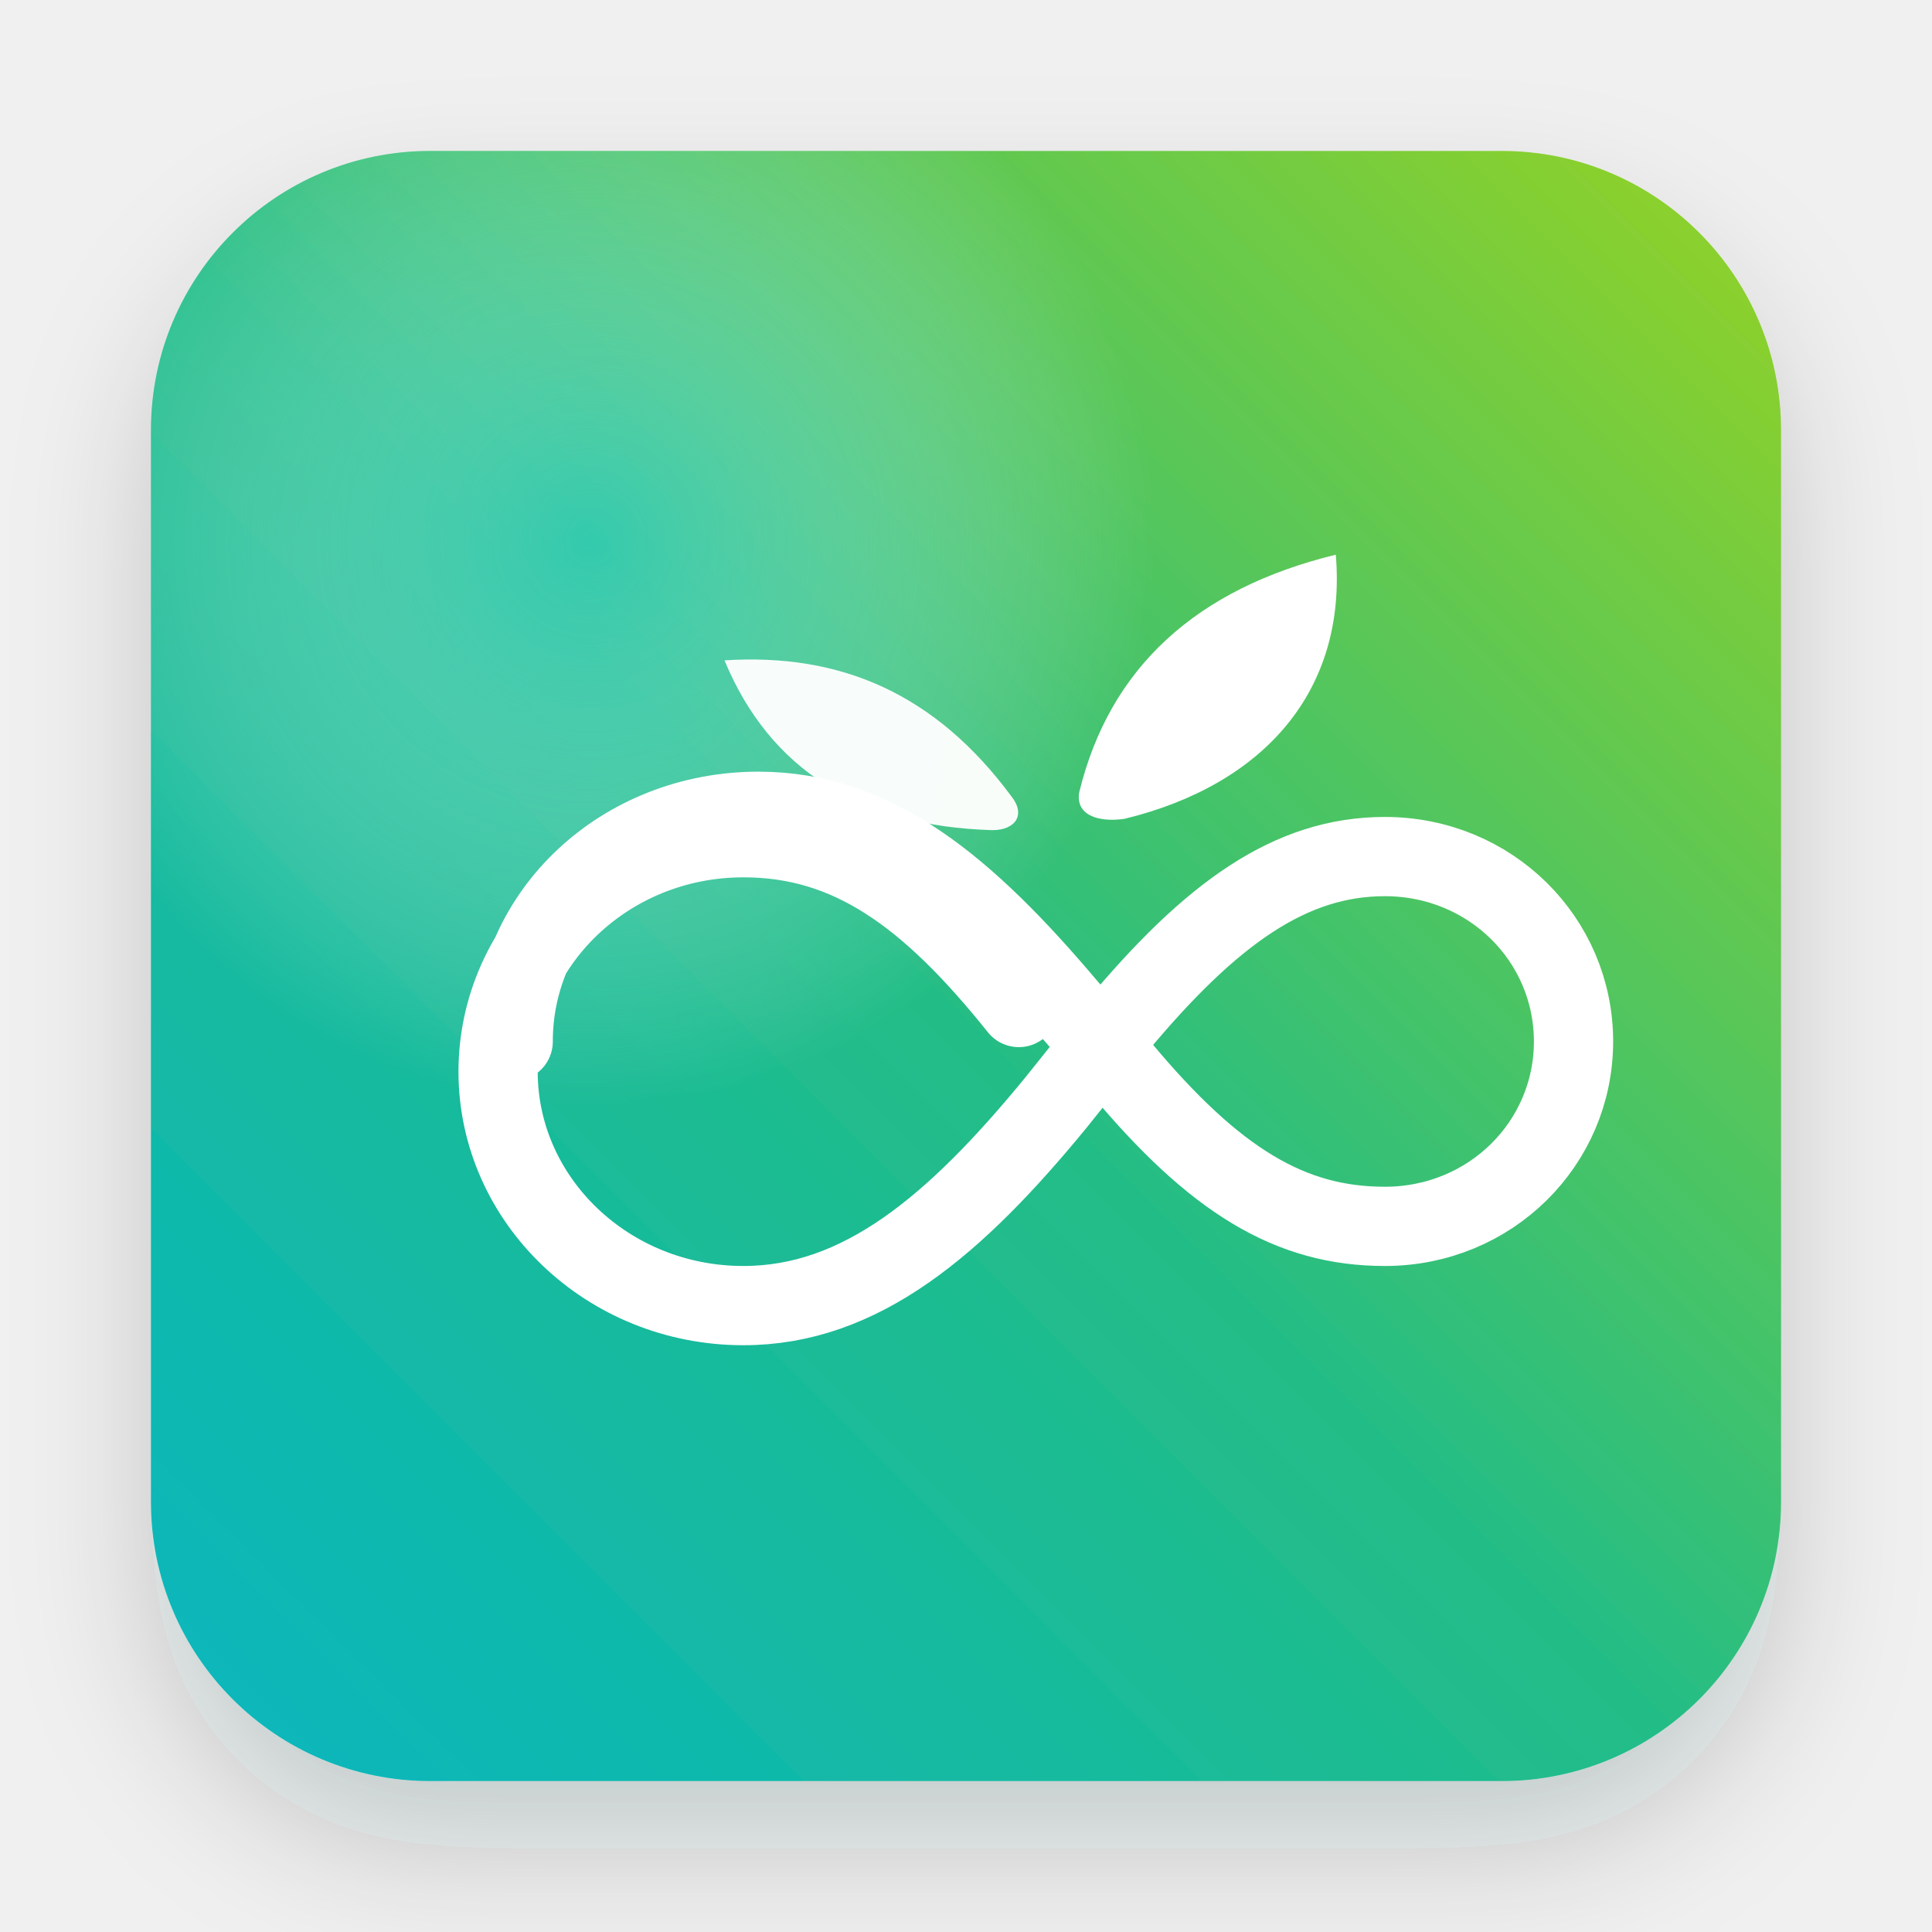
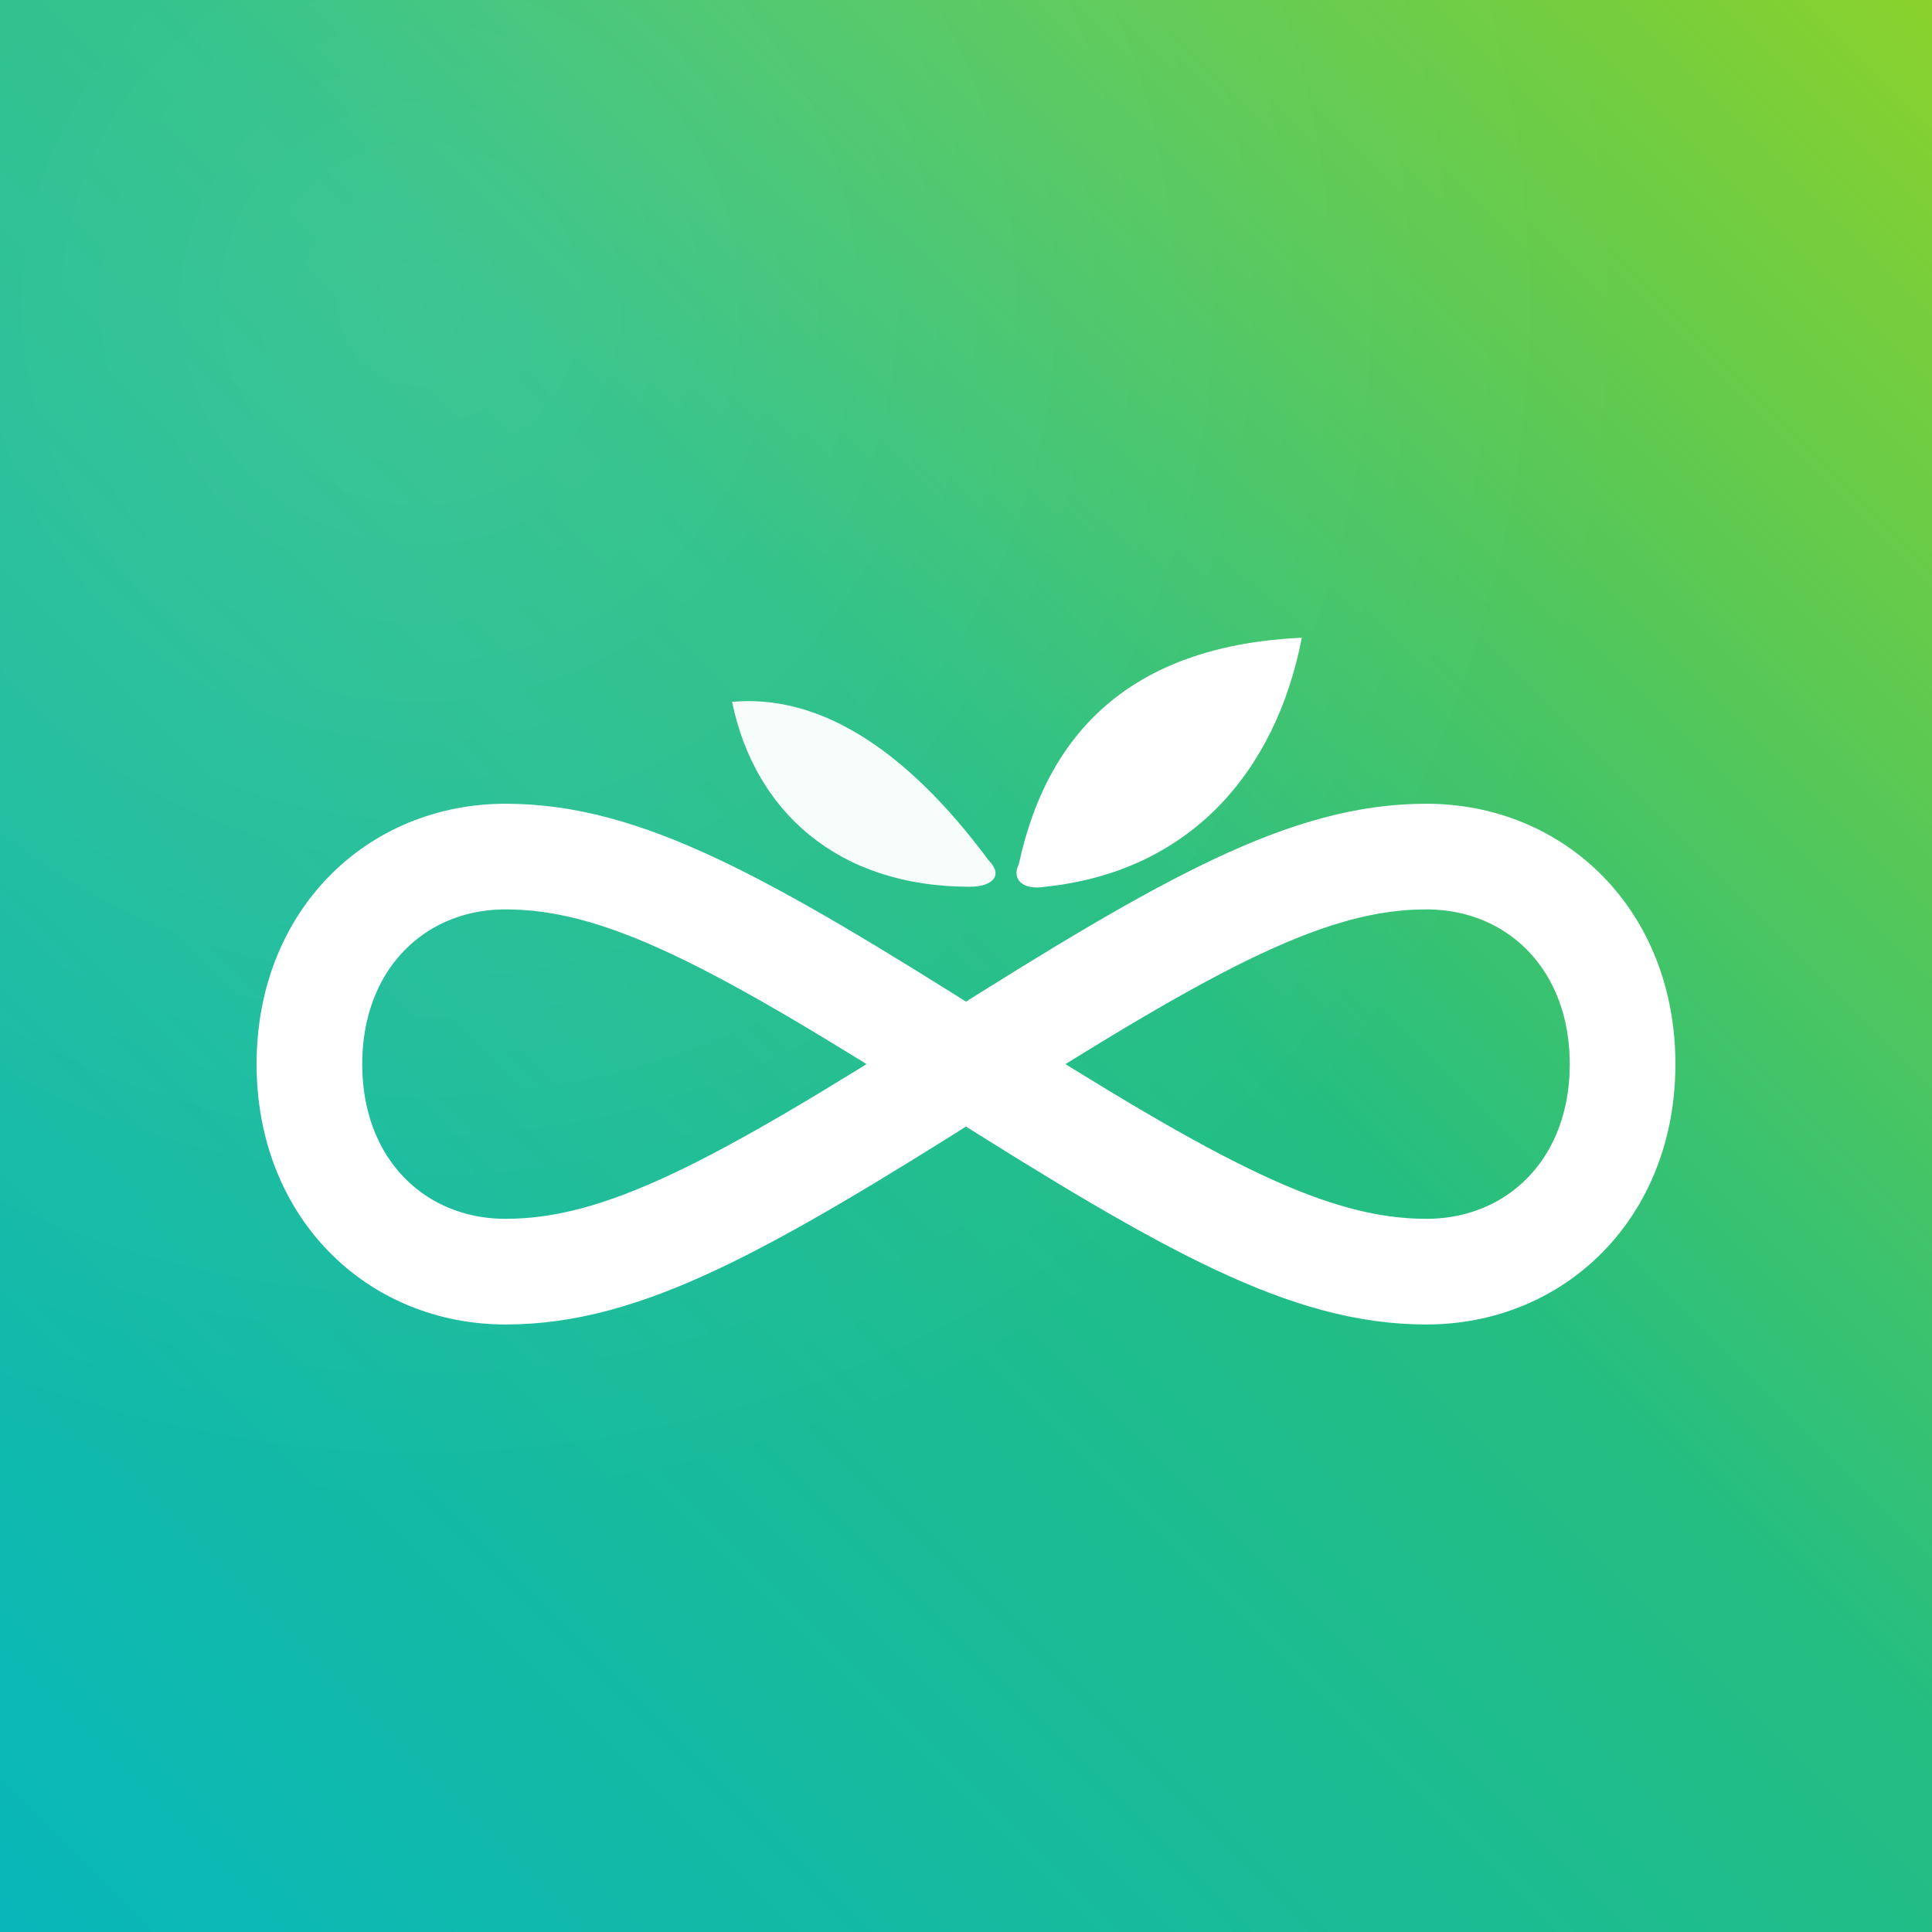
<svg xmlns="http://www.w3.org/2000/svg" viewBox="0 0 512 512" role="img" aria-label="LinkNest icon">
  <defs>
-     <linearGradient id="bg" x1="64" y1="448" x2="448" y2="64" gradientUnits="userSpaceOnUse">
+     <linearGradient id="bg" x1="0" y1="512" x2="512" y2="0" gradientUnits="userSpaceOnUse">
      <stop offset="0" stop-color="#08b7ba" />
-       <stop offset="0.48" stop-color="#24bd86" />
-       <stop offset="1" stop-color="#8ad02d" />
+       <stop offset="0.55" stop-color="#24be82" />
+       <stop offset="1" stop-color="#8ad22c" />
    </linearGradient>
-     <radialGradient id="glow" cx="27%" cy="24%" r="72%">
-       <stop offset="0" stop-color="#38d0c5" stop-opacity="0.65" />
-       <stop offset="0.48" stop-color="#ffffff" stop-opacity="0" />
+     <radialGradient id="glow" cx="22%" cy="16%" r="62%">
+       <stop offset="0" stop-color="#ffffff" stop-opacity="0.12" />
+       <stop offset="1" stop-color="#ffffff" stop-opacity="0" />
    </radialGradient>
-     <filter id="softShadow" x="-20%" y="-20%" width="140%" height="150%">
-       <feDropShadow dx="0" dy="18" stdDeviation="18" flood-color="#0f2230" flood-opacity="0.18" />
-     </filter>
  </defs>
-   <rect x="40" y="40" width="432" height="432" rx="74" fill="url(#bg)" filter="url(#softShadow)" />
-   <rect x="40" y="40" width="432" height="432" rx="74" fill="url(#glow)" />
-   <path d="M136 276c0-34 29-61 65-61 31 0 55 20 82 52l14 16c25 30 45 42 70 42 28 0 50-22 50-49s-22-49-50-49c-25 0-46 15-71 45l-16 20c-27 33-52 54-83 54-36 0-65-28-65-62s29-62 65-62c28 0 49 15 73 45" fill="none" stroke="#fff" stroke-width="21" stroke-linecap="round" stroke-linejoin="round" />
-   <path d="M286 210c8-33 31-54 68-63 3 36-19 61-56 70-7 1-13-1-12-7Z" fill="#fff" />
-   <path d="M268 211c-20-27-45-38-76-36 12 29 36 44 71 45 6 0 9-4 5-9Z" fill="#fff" opacity="0.96" />
+   <rect width="512" height="512" fill="url(#bg)" />
+   <rect width="512" height="512" fill="url(#glow)" />
+   <path d="M82 282c0-33 23-55 52-55 31 0 62 17 122 55 60 38 91 55 122 55 29 0 52-22 52-55s-23-55-52-55c-31 0-62 17-122 55-60 38-91 55-122 55-29 0-52-22-52-55Z" fill="none" stroke="#fff" stroke-width="28" stroke-linecap="round" stroke-linejoin="round" />
+   <path d="M270 229c8-37 32-58 75-60-7 36-30 62-68 66-6 1-9-2-7-6Z" fill="#fff" />
+   <path d="M262 228c-23-31-46-44-68-42 6 29 28 49 63 49 6 0 9-3 5-7Z" fill="#fff" opacity="0.96" />
</svg>
